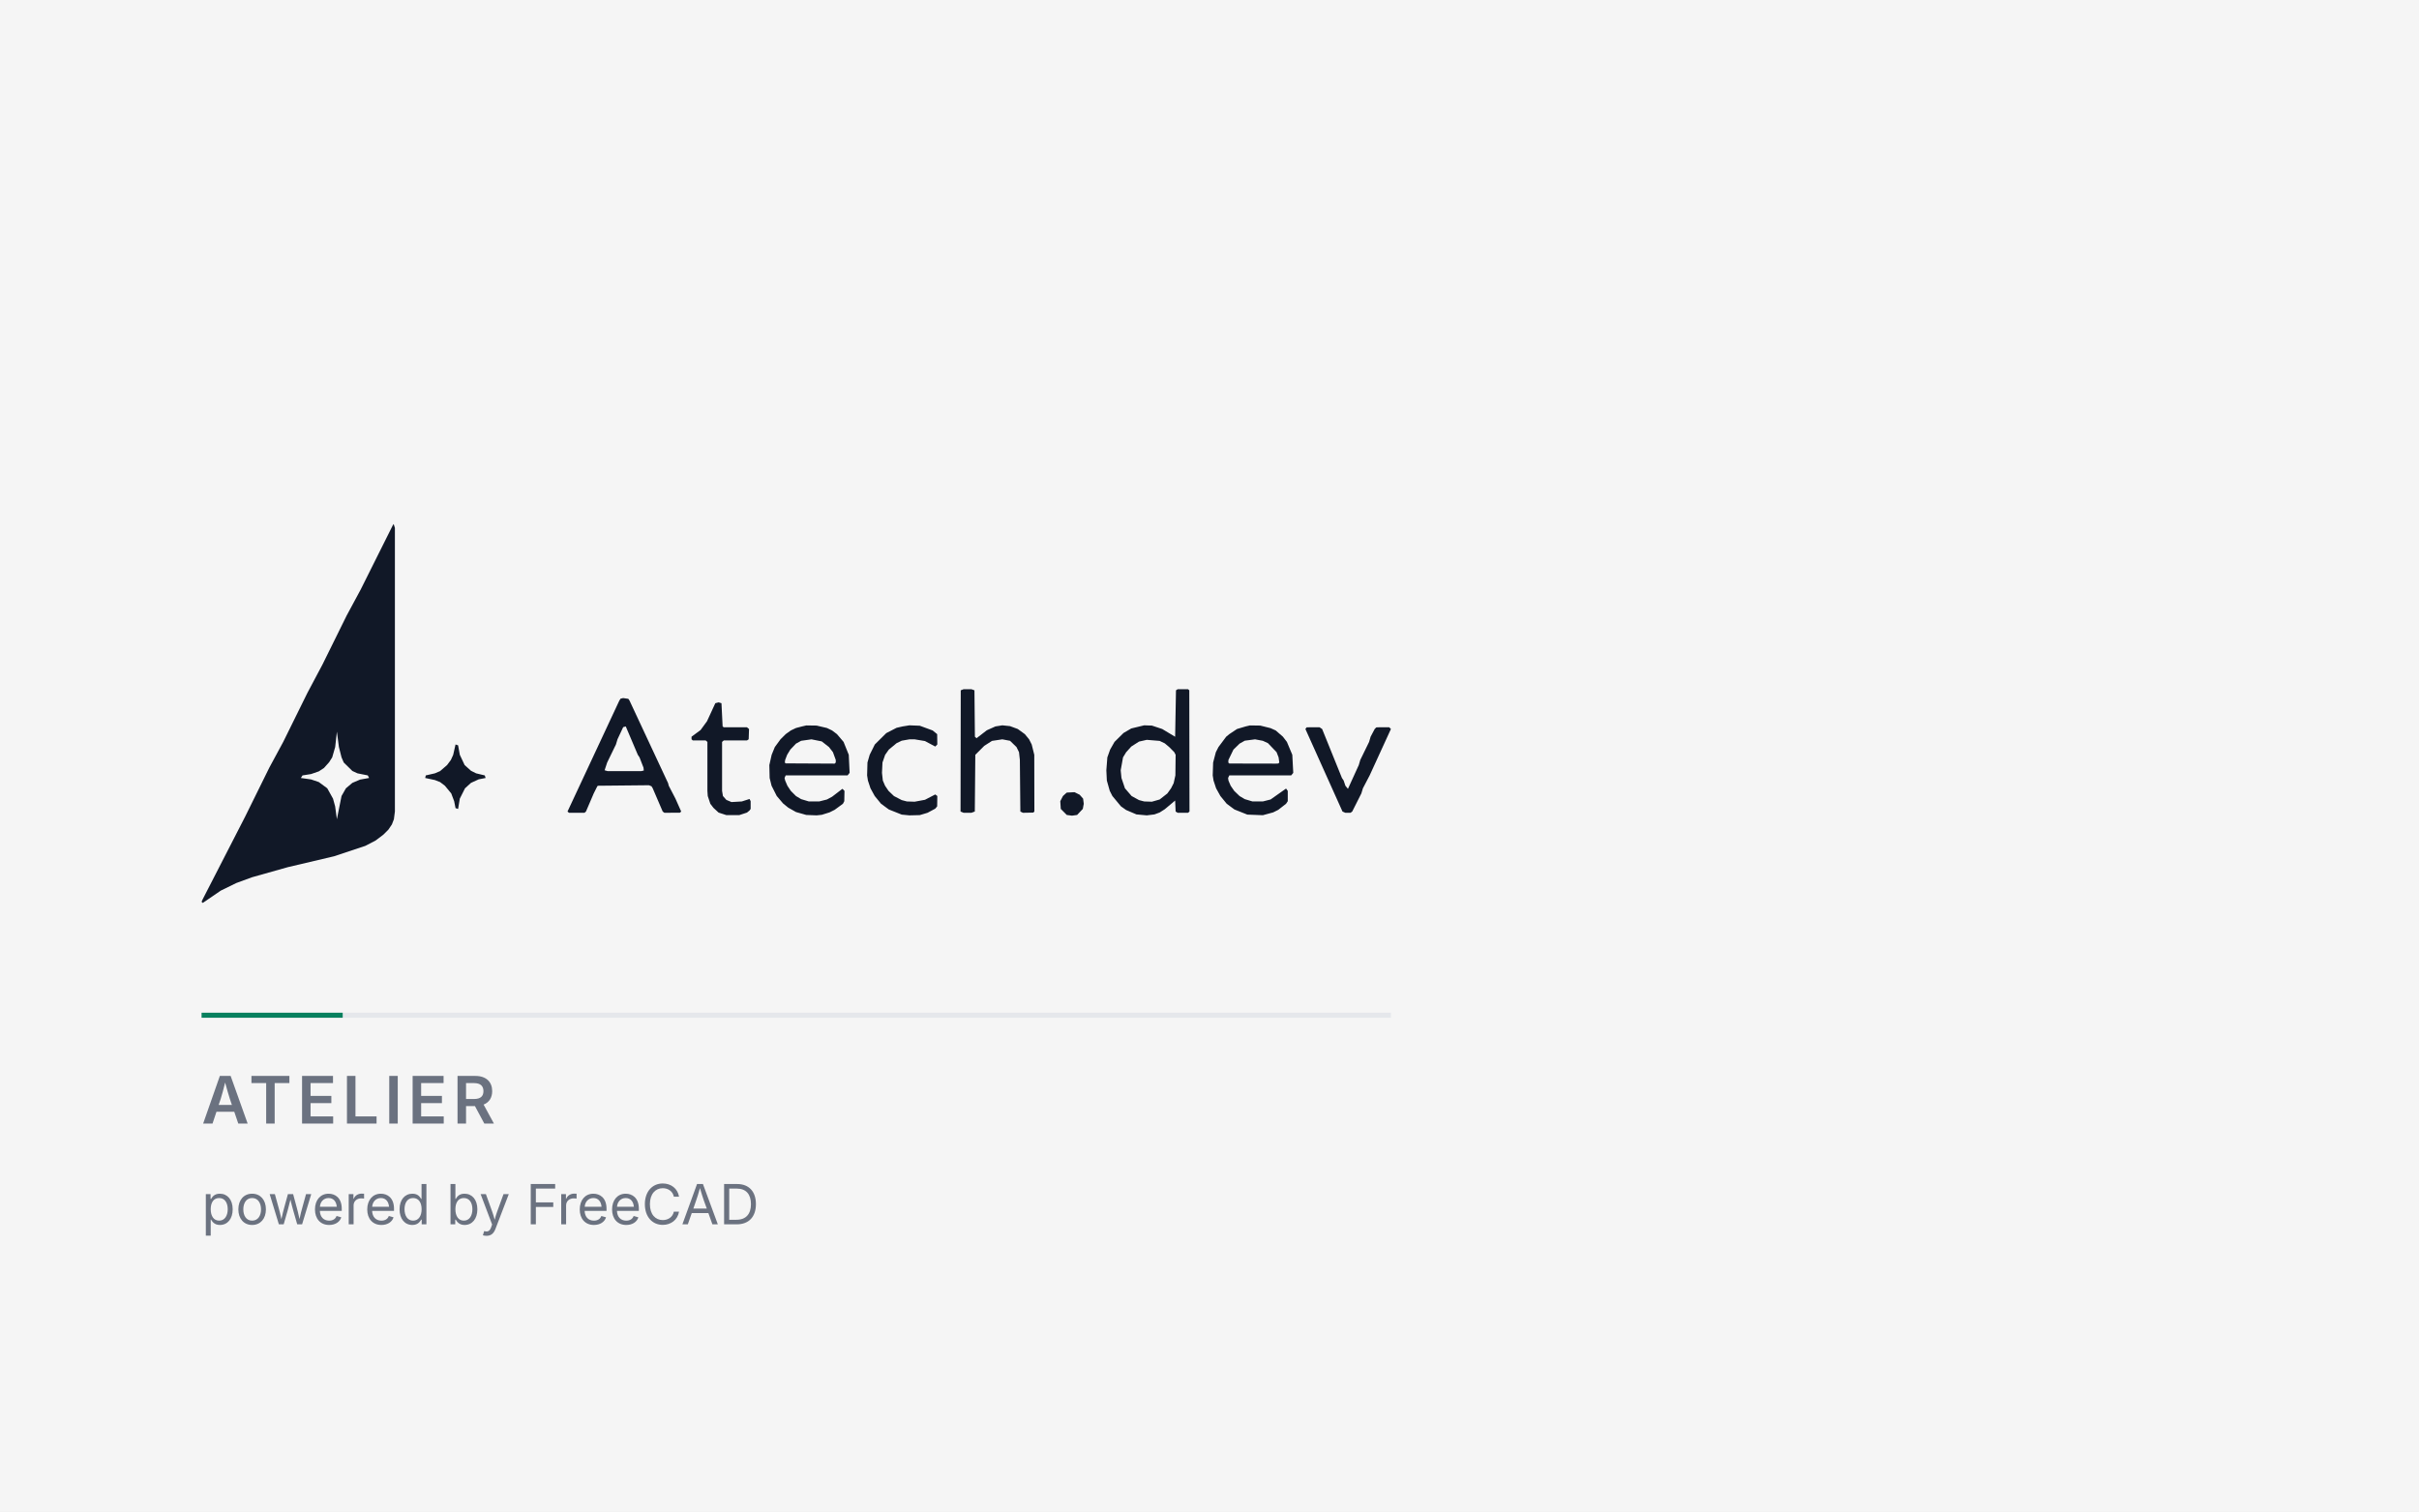
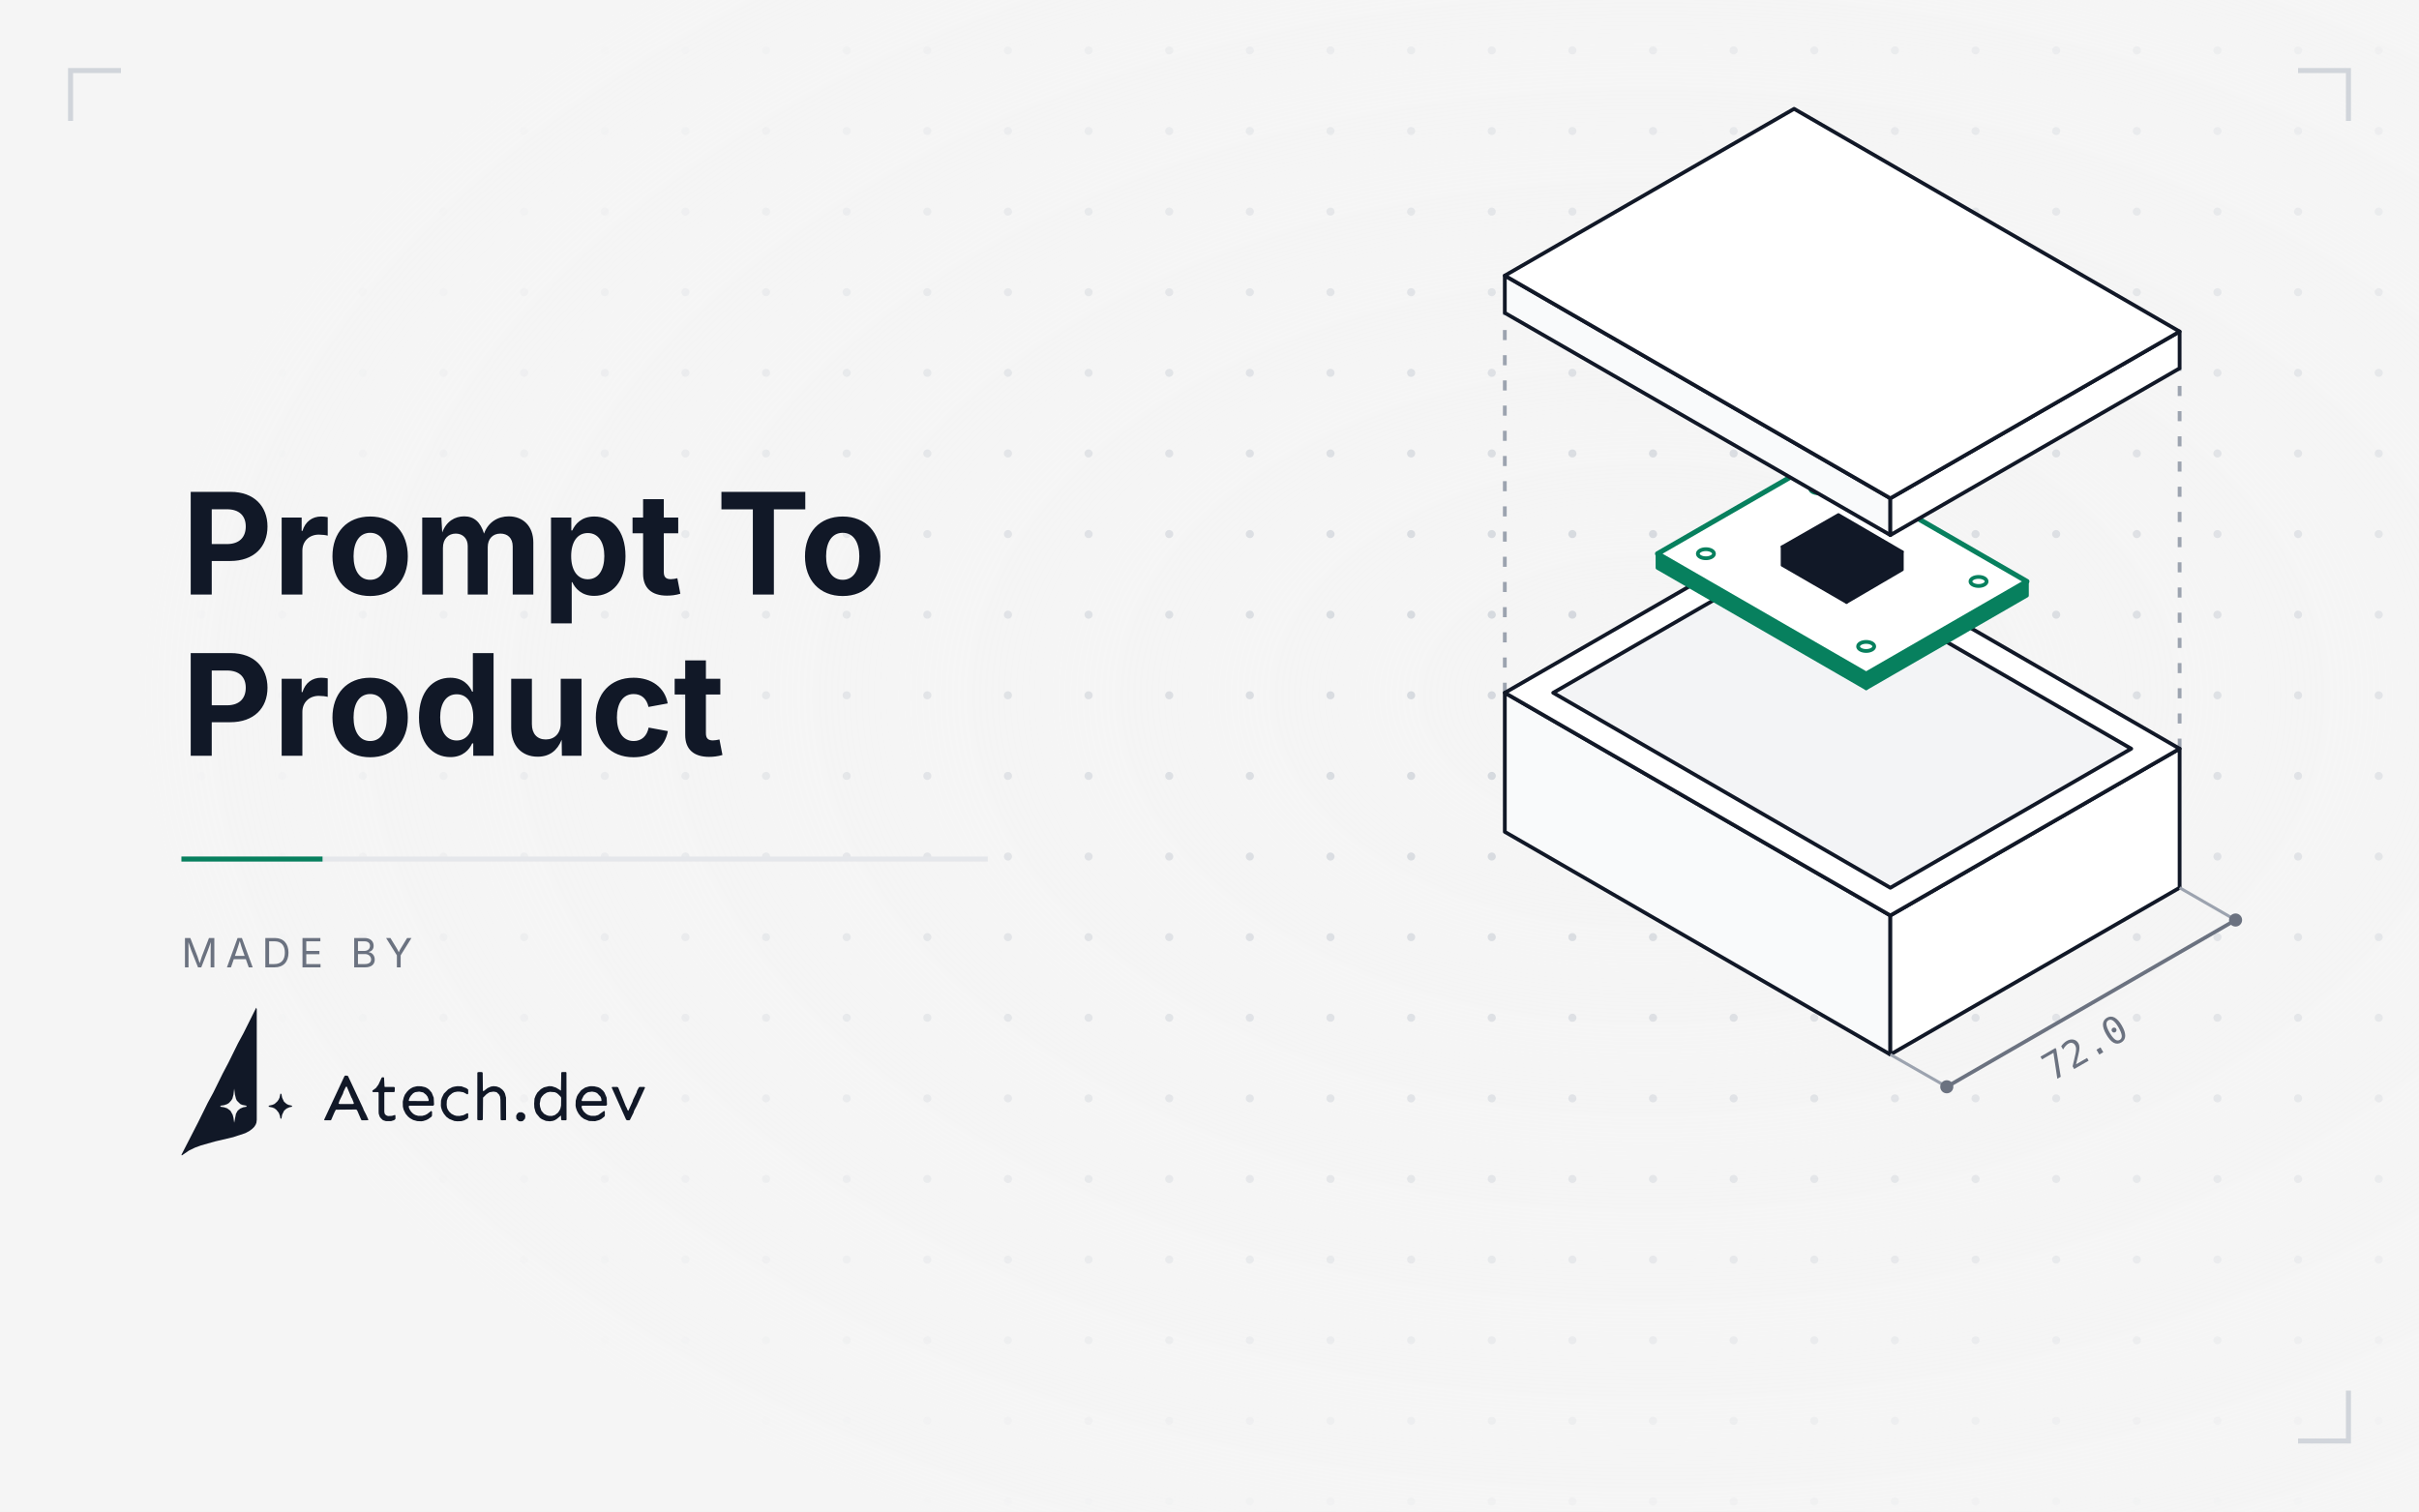
- <svg xmlns="http://www.w3.org/2000/svg" viewBox="0 0 480.00 300.00" width="480" height="300" role="img" aria-label="Atech Atelier, powered by FreeCAD">
+ <svg xmlns="http://www.w3.org/2000/svg" viewBox="0 0 480.00 300.00" width="480" height="300" role="img" aria-label="Prompt2Product, made by Atech.dev">
+   <defs>
+     <radialGradient id="fade" cx="0.68" cy="0.46" r="0.62">
+       <stop offset="0" stop-color="#f5f5f5" stop-opacity="0" />
+       <stop offset="1" stop-color="#f5f5f5" stop-opacity="1" />
+     </radialGradient>
+   </defs>
  <rect width="480" height="300" fill="#f5f5f5" />
-   <path d="M77.94,104.26 78.11,104 78.36,104.77 78.36,161.07 78.16,162.6 77.77,163.62 77.08,164.65 76.06,165.67 74.52,166.83 72.48,167.89 66.33,169.94 57.12,172.11 49.96,174.13 46.89,175.26 43.82,176.76 40.23,179.21 40,178.98 40.23,178.47 48.64,162.09 53.44,152.36 56.2,147.25 61,137.52 63.99,131.89 68.79,122.17 71.55,117.05 77.94,104.26ZM66.85,145.22 66.51,148.27 65.92,150.32 65.31,151.28 64.29,152.42 63.26,153.1 61.73,153.63 60.03,153.9 59.7,154.41 61.73,154.7 63.26,155.22 64.94,156.46 66.08,158.51 66.5,160.04 66.85,162.6 67.77,157.99 68.64,156.46 69.92,155.38 71.45,154.73 73.24,154.41 72.98,153.9 70.94,153.49 69.92,153.02 68.21,151.34 67.77,150.32 67.25,148.27 66.85,145.22ZM90.39,147.76 90.9,147.93 91.24,149.81 92.2,151.85 93.46,152.98 94.48,153.49 96.19,153.9 96.36,154.41 94.99,154.68 93.46,155.38 92.27,156.46 91.24,158.51 90.9,160.56 90.39,160.39 90.12,159.02 89.54,157.48 88.28,155.95 87.32,155.22 86.29,154.82 84.37,154.41 84.49,153.9 86.29,153.49 87.32,153.05 88.71,151.85 89.47,150.83 89.93,149.81 90.39,147.76Z" fill="#111827" fill-rule="evenodd" />
-   <path d="M190.64,137.01 191.21,136.79 192.75,136.79 193.36,137.01 193.45,146.22 193.77,146.52 195.82,144.94 197.52,144.18 198.89,143.96 200.42,144.12 201.96,144.69 203.36,145.71 204.2,146.73 204.72,147.76 205.23,149.81 205.25,161.07 205.03,161.28 202.98,161.32 202.47,161.07 202.37,150.83 202.2,149.29 201.7,148.27 200.42,147.03 198.89,146.74 196.84,147.05 195.31,148.03 193.53,149.81 193.43,161.07 192.75,161.32 191.21,161.32 190.6,161.07 190.64,137.01ZM233.35,137.01 233.69,136.79 235.74,136.79 235.99,137.01 236.03,161.07 235.74,161.32 233.69,161.32 233.28,161.07 233.18,158.89 231.13,160.61 230.11,161.26 229.08,161.64 227.55,161.83 225.5,161.64 223.46,160.77 222.43,160.04 220.73,157.99 220.21,156.97 219.63,154.92 219.53,152.88 219.73,150.32 220.28,148.78 221.15,147.25 222.94,145.48 224.48,144.58 227.04,143.96 228.57,144.01 230.62,144.69 233.18,146.23 233.35,137.01ZM123.65,138.55 124.68,138.7 124.92,139.06 132.57,155.44 132.7,155.95 134.03,158.51 135.17,161.07 134.91,161.3 131.84,161.32 131.5,161.07 129.52,156.46 129.28,156.06 128.77,155.85 118.71,155.95 118.54,156.02 117.81,157.48 116.27,161.07 115.98,161.32 112.91,161.32 112.61,161.07 122.89,139.06 123.14,138.67 123.65,138.55ZM141.94,139.57 142.59,139.4 143.16,139.57 143.39,144.18 143.62,144.35 148.22,144.35 148.63,144.69 148.56,146.73 148.22,146.96 143.62,146.96 143.28,147.25 143.28,156.97 143.45,157.99 144.13,158.76 145.15,159.19 147.2,159.07 148.73,158.58 148.95,159.02 148.95,160.55 148.73,160.86 148.22,161.28 146.69,161.78 144.13,161.78 142.59,161.28 141.57,160.34 140.95,159.53 140.44,157.99 140.37,156.97 140.37,147.25 140.03,146.96 137.47,146.96 137.22,146.73 137.22,146.22 139.01,144.9 140.29,143.15 141.94,139.57ZM159.14,144.18 159.99,143.98 162.04,144.01 164.09,144.49 165.11,144.98 166.08,145.71 167.39,147.25 168.42,149.81 168.59,153.39 168.18,153.9 155.9,153.9 155.68,154.41 155.8,154.92 156.24,155.95 156.92,156.97 157.95,158 158.97,158.61 160.5,159.07 162.55,159.07 164.09,158.68 165.11,158.13 167.16,156.56 167.57,156.97 167.53,159.02 167.26,159.53 165.62,160.73 164.6,161.24 163.06,161.72 162.04,161.83 159.99,161.75 157.95,161.17 156.41,160.3 155.39,159.47 154.13,157.99 153.1,155.95 152.72,154.41 152.66,151.85 153.12,149.81 153.75,148.27 154.87,146.74 155.9,145.71 156.92,144.98 157.95,144.49 159.14,144.18ZM179.1,144.18 180.46,143.96 182.51,144.04 185.07,144.98 185.96,145.71 185.99,147.76 185.58,148.17 183.54,147.08 181.49,146.74 180.46,146.74 178.93,147.01 177.91,147.5 176.37,148.78 175.64,149.81 175.11,151.34 175.01,153.39 175.18,154.92 175.62,155.95 176.31,156.97 177.39,158 178.93,158.8 179.95,159.07 181.49,159.12 183.54,158.74 185.58,157.68 185.99,157.99 185.96,160.04 185.58,160.5 184.05,161.32 182.51,161.78 180.46,161.83 178.93,161.68 176.37,160.66 174.83,159.53 173.57,157.99 172.73,156.46 172.22,154.92 172.06,153.9 172.13,151.34 172.57,149.81 173.59,147.76 175.86,145.51 177.91,144.45 179.1,144.18ZM247.17,144.18 248.02,143.98 250.07,144.01 252.12,144.52 253.14,144.98 254.57,146.22 255.36,147.25 256.43,149.81 256.62,153.39 256.21,153.9 243.93,153.9 243.69,154.41 243.76,154.92 244.2,155.95 244.9,156.97 245.97,158 247,158.61 248.53,159.07 250.58,159.07 252.12,158.68 255.19,156.51 255.53,156.97 255.53,159.02 255.19,159.53 253.65,160.73 252.63,161.24 250.58,161.8 247.51,161.68 244.95,160.66 243.42,159.53 242.16,157.99 241.31,156.46 240.8,154.92 240.64,153.9 240.72,151.34 241.26,149.29 241.78,148.27 243.31,146.22 243.93,145.71 245.46,144.69 247.17,144.18ZM123.66,144.32 122.53,146.73 122.22,147.76 120.48,151.34 119.97,152.88 120.58,153.05 127.24,153.05 127.75,152.93 127.69,152.36 126.9,150.32 126.56,149.81 124.17,144.18 123.66,144.32ZM259.03,144.69 259.28,144.36 259.79,144.35 261.84,144.35 262.35,144.69 266.28,154.41 266.62,154.92 266.96,155.94 267.47,156.57 269.62,151.85 269.92,150.83 271.67,147.25 271.97,146.22 272.78,144.69 273.1,144.37 273.61,144.35 275.66,144.35 276,144.69 271.78,153.9 270.44,156.46 270.13,157.48 268.32,161.07 267.98,161.32 266.96,161.32 266.39,161.07 259.03,144.69ZM158.97,147.03 157.95,147.59 156.82,148.78 156.19,149.81 155.8,150.83 155.73,151.34 155.9,151.51 165.62,151.56 165.84,151.34 165.84,150.83 165.28,149.29 164.49,148.27 163.06,147.15 161.02,146.74 158.97,147.03ZM226.01,147.19 224.48,148.17 223.46,149.3 222.84,150.32 222.38,152.88 222.53,154.41 223.22,156.46 224.54,157.99 226.01,158.8 227.04,159.07 228.57,159.12 230.11,158.68 231.64,157.48 232.37,156.46 232.89,155.44 233.23,153.9 233.28,149.81 233.01,149.29 232,148.27 231.13,147.54 230.11,147.05 227.55,146.84 226.01,147.19ZM247,147.01 245.97,147.59 244.75,148.78 243.76,150.83 243.73,151.34 243.93,151.54 253.14,151.56 253.65,151.54 253.85,151.34 253.71,150.32 253.31,149.29 251.6,147.5 250.58,147.03 249.04,146.74 247,147.01ZM211.48,157.48 211.68,157.31 213.22,157.23 214.24,157.74 214.92,158.51 215.05,159.53 214.86,160.55 213.73,161.75 212.71,161.89 211.68,161.75 210.49,160.55 210.39,159.02 210.92,157.99 211.48,157.48Z" fill="#111827" fill-rule="evenodd" />
-   <rect x="40" y="201" width="236" height="1" fill="#e5e7eb" />
-   <rect x="40" y="201" width="28" height="1" fill="#07805e" />
-   <text x="40" y="223" font-family="Sen, Inter, sans-serif" font-size="13" font-weight="600" letter-spacing="0.08em" fill="#6b7280">ATELIER</text>
-   <text x="40" y="243" font-family="Inter, sans-serif" font-size="11" fill="#6b7280">powered by FreeCAD</text>
+   <path d="M8 10h0.01M8 26h0.01M8 42h0.01M8 58h0.01M8 74h0.01M8 90h0.01M8 106h0.01M8 122h0.01M8 138h0.01M8 154h0.01M8 170h0.01M8 186h0.01M8 202h0.01M8 218h0.01M8 234h0.01M8 250h0.01M8 266h0.01M8 282h0.01M8 298h0.01M24 10h0.01M24 26h0.01M24 42h0.01M24 58h0.01M24 74h0.01M24 90h0.01M24 106h0.01M24 122h0.01M24 138h0.01M24 154h0.01M24 170h0.01M24 186h0.01M24 202h0.01M24 218h0.01M24 234h0.01M24 250h0.01M24 266h0.01M24 282h0.01M24 298h0.01M40 10h0.01M40 26h0.01M40 42h0.01M40 58h0.01M40 74h0.01M40 90h0.01M40 106h0.01M40 122h0.01M40 138h0.01M40 154h0.01M40 170h0.01M40 186h0.01M40 202h0.01M40 218h0.01M40 234h0.01M40 250h0.01M40 266h0.01M40 282h0.01M40 298h0.01M56 10h0.01M56 26h0.01M56 42h0.01M56 58h0.01M56 74h0.01M56 90h0.01M56 106h0.01M56 122h0.01M56 138h0.01M56 154h0.01M56 170h0.01M56 186h0.01M56 202h0.01M56 218h0.01M56 234h0.01M56 250h0.01M56 266h0.01M56 282h0.01M56 298h0.01M72 10h0.01M72 26h0.01M72 42h0.01M72 58h0.01M72 74h0.01M72 90h0.01M72 106h0.01M72 122h0.01M72 138h0.01M72 154h0.01M72 170h0.01M72 186h0.01M72 202h0.01M72 218h0.01M72 234h0.01M72 250h0.01M72 266h0.01M72 282h0.01M72 298h0.01M88 10h0.01M88 26h0.01M88 42h0.01M88 58h0.01M88 74h0.01M88 90h0.01M88 106h0.01M88 122h0.01M88 138h0.01M88 154h0.01M88 170h0.01M88 186h0.01M88 202h0.01M88 218h0.01M88 234h0.01M88 250h0.01M88 266h0.01M88 282h0.01M88 298h0.01M104 10h0.01M104 26h0.01M104 42h0.01M104 58h0.01M104 74h0.01M104 90h0.01M104 106h0.01M104 122h0.01M104 138h0.01M104 154h0.01M104 170h0.01M104 186h0.01M104 202h0.01M104 218h0.01M104 234h0.01M104 250h0.01M104 266h0.01M104 282h0.01M104 298h0.01M120 10h0.01M120 26h0.01M120 42h0.01M120 58h0.01M120 74h0.01M120 90h0.01M120 106h0.01M120 122h0.01M120 138h0.01M120 154h0.01M120 170h0.01M120 186h0.01M120 202h0.01M120 218h0.01M120 234h0.01M120 250h0.01M120 266h0.01M120 282h0.01M120 298h0.01M136 10h0.01M136 26h0.01M136 42h0.01M136 58h0.01M136 74h0.01M136 90h0.01M136 106h0.01M136 122h0.01M136 138h0.01M136 154h0.01M136 170h0.01M136 186h0.01M136 202h0.01M136 218h0.01M136 234h0.01M136 250h0.01M136 266h0.01M136 282h0.01M136 298h0.01M152 10h0.01M152 26h0.01M152 42h0.01M152 58h0.01M152 74h0.01M152 90h0.01M152 106h0.01M152 122h0.01M152 138h0.01M152 154h0.01M152 170h0.01M152 186h0.01M152 202h0.01M152 218h0.01M152 234h0.01M152 250h0.01M152 266h0.01M152 282h0.01M152 298h0.01M168 10h0.01M168 26h0.01M168 42h0.01M168 58h0.01M168 74h0.01M168 90h0.01M168 106h0.01M168 122h0.01M168 138h0.01M168 154h0.01M168 170h0.01M168 186h0.01M168 202h0.01M168 218h0.01M168 234h0.01M168 250h0.01M168 266h0.01M168 282h0.01M168 298h0.01M184 10h0.01M184 26h0.01M184 42h0.01M184 58h0.01M184 74h0.01M184 90h0.01M184 106h0.01M184 122h0.01M184 138h0.01M184 154h0.01M184 170h0.01M184 186h0.01M184 202h0.01M184 218h0.01M184 234h0.01M184 250h0.01M184 266h0.01M184 282h0.01M184 298h0.01M200 10h0.01M200 26h0.01M200 42h0.01M200 58h0.01M200 74h0.01M200 90h0.01M200 106h0.01M200 122h0.01M200 138h0.01M200 154h0.01M200 170h0.01M200 186h0.01M200 202h0.01M200 218h0.01M200 234h0.01M200 250h0.01M200 266h0.01M200 282h0.01M200 298h0.01M216 10h0.01M216 26h0.01M216 42h0.01M216 58h0.01M216 74h0.01M216 90h0.01M216 106h0.01M216 122h0.01M216 138h0.01M216 154h0.01M216 170h0.01M216 186h0.01M216 202h0.01M216 218h0.01M216 234h0.01M216 250h0.01M216 266h0.01M216 282h0.01M216 298h0.01M232 10h0.01M232 26h0.01M232 42h0.01M232 58h0.01M232 74h0.01M232 90h0.01M232 106h0.01M232 122h0.01M232 138h0.01M232 154h0.01M232 170h0.01M232 186h0.01M232 202h0.01M232 218h0.01M232 234h0.01M232 250h0.01M232 266h0.01M232 282h0.01M232 298h0.01M248 10h0.01M248 26h0.01M248 42h0.01M248 58h0.01M248 74h0.01M248 90h0.01M248 106h0.01M248 122h0.01M248 138h0.01M248 154h0.01M248 170h0.01M248 186h0.01M248 202h0.01M248 218h0.01M248 234h0.01M248 250h0.01M248 266h0.01M248 282h0.01M248 298h0.01M264 10h0.01M264 26h0.01M264 42h0.01M264 58h0.01M264 74h0.01M264 90h0.01M264 106h0.01M264 122h0.01M264 138h0.01M264 154h0.01M264 170h0.01M264 186h0.01M264 202h0.01M264 218h0.01M264 234h0.01M264 250h0.01M264 266h0.01M264 282h0.01M264 298h0.01M280 10h0.01M280 26h0.01M280 42h0.01M280 58h0.01M280 74h0.01M280 90h0.01M280 106h0.01M280 122h0.01M280 138h0.01M280 154h0.01M280 170h0.01M280 186h0.01M280 202h0.01M280 218h0.01M280 234h0.01M280 250h0.01M280 266h0.01M280 282h0.01M280 298h0.01M296 10h0.01M296 26h0.01M296 42h0.01M296 58h0.01M296 74h0.01M296 90h0.01M296 106h0.01M296 122h0.01M296 138h0.01M296 154h0.01M296 170h0.01M296 186h0.01M296 202h0.01M296 218h0.01M296 234h0.01M296 250h0.01M296 266h0.01M296 282h0.01M296 298h0.01M312 10h0.01M312 26h0.01M312 42h0.01M312 58h0.01M312 74h0.01M312 90h0.01M312 106h0.01M312 122h0.01M312 138h0.01M312 154h0.01M312 170h0.01M312 186h0.01M312 202h0.01M312 218h0.01M312 234h0.01M312 250h0.01M312 266h0.01M312 282h0.01M312 298h0.01M328 10h0.01M328 26h0.01M328 42h0.01M328 58h0.01M328 74h0.01M328 90h0.01M328 106h0.01M328 122h0.01M328 138h0.01M328 154h0.01M328 170h0.01M328 186h0.01M328 202h0.01M328 218h0.01M328 234h0.01M328 250h0.01M328 266h0.01M328 282h0.01M328 298h0.01M344 10h0.01M344 26h0.01M344 42h0.01M344 58h0.01M344 74h0.01M344 90h0.01M344 106h0.01M344 122h0.01M344 138h0.01M344 154h0.01M344 170h0.01M344 186h0.01M344 202h0.01M344 218h0.01M344 234h0.01M344 250h0.01M344 266h0.01M344 282h0.01M344 298h0.01M360 10h0.01M360 26h0.01M360 42h0.01M360 58h0.01M360 74h0.01M360 90h0.01M360 106h0.01M360 122h0.01M360 138h0.01M360 154h0.01M360 170h0.01M360 186h0.01M360 202h0.01M360 218h0.01M360 234h0.01M360 250h0.01M360 266h0.01M360 282h0.01M360 298h0.01M376 10h0.01M376 26h0.01M376 42h0.01M376 58h0.01M376 74h0.01M376 90h0.01M376 106h0.01M376 122h0.01M376 138h0.01M376 154h0.01M376 170h0.01M376 186h0.01M376 202h0.01M376 218h0.01M376 234h0.01M376 250h0.01M376 266h0.01M376 282h0.01M376 298h0.01M392 10h0.01M392 26h0.01M392 42h0.01M392 58h0.01M392 74h0.01M392 90h0.01M392 106h0.01M392 122h0.01M392 138h0.01M392 154h0.01M392 170h0.01M392 186h0.01M392 202h0.01M392 218h0.01M392 234h0.01M392 250h0.01M392 266h0.01M392 282h0.01M392 298h0.01M408 10h0.01M408 26h0.01M408 42h0.01M408 58h0.01M408 74h0.01M408 90h0.01M408 106h0.01M408 122h0.01M408 138h0.01M408 154h0.01M408 170h0.01M408 186h0.01M408 202h0.01M408 218h0.01M408 234h0.01M408 250h0.01M408 266h0.01M408 282h0.01M408 298h0.01M424 10h0.01M424 26h0.01M424 42h0.01M424 58h0.01M424 74h0.01M424 90h0.01M424 106h0.01M424 122h0.01M424 138h0.01M424 154h0.01M424 170h0.01M424 186h0.01M424 202h0.01M424 218h0.01M424 234h0.01M424 250h0.01M424 266h0.01M424 282h0.01M424 298h0.01M440 10h0.01M440 26h0.01M440 42h0.01M440 58h0.01M440 74h0.01M440 90h0.01M440 106h0.01M440 122h0.01M440 138h0.01M440 154h0.01M440 170h0.01M440 186h0.01M440 202h0.01M440 218h0.01M440 234h0.01M440 250h0.01M440 266h0.01M440 282h0.01M440 298h0.01M456 10h0.01M456 26h0.01M456 42h0.01M456 58h0.01M456 74h0.01M456 90h0.01M456 106h0.01M456 122h0.01M456 138h0.01M456 154h0.01M456 170h0.01M456 186h0.01M456 202h0.01M456 218h0.01M456 234h0.01M456 250h0.01M456 266h0.01M456 282h0.01M456 298h0.01M472 10h0.01M472 26h0.01M472 42h0.01M472 58h0.01M472 74h0.01M472 90h0.01M472 106h0.01M472 122h0.01M472 138h0.01M472 154h0.01M472 170h0.01M472 186h0.01M472 202h0.01M472 218h0.01M472 234h0.01M472 250h0.01M472 266h0.01M472 282h0.01M472 298h0.01" stroke="#d1d5db" stroke-width="1.6" stroke-linecap="round" />
+   <rect width="480" height="300" fill="url(#fade)" />
+   <path d="M14 24V14H24" fill="none" stroke="#d1d5db" stroke-width="1" />
+   <path d="M466 24V14H456" fill="none" stroke="#d1d5db" stroke-width="1" />
+   <path d="M466 276V286H456" fill="none" stroke="#d1d5db" stroke-width="1" />
+   <line x1="356.0" y1="104.4" x2="356.0" y2="29.0" stroke="#9ca3af" stroke-width="0.75" stroke-dasharray="2 3" />
+   <line x1="432.5" y1="148.6" x2="432.5" y2="73.1" stroke="#9ca3af" stroke-width="0.75" stroke-dasharray="2 3" />
+   <line x1="375.1" y1="181.7" x2="375.1" y2="106.2" stroke="#9ca3af" stroke-width="0.75" stroke-dasharray="2 3" />
+   <line x1="298.6" y1="137.5" x2="298.6" y2="62.1" stroke="#9ca3af" stroke-width="0.75" stroke-dasharray="2 3" />
+   <polygon points="298.6,137.5 375.1,181.7 375.1,209.3 298.6,165.1" fill="#f9fafb" stroke="#111827" stroke-width="0.75" stroke-linejoin="round" />
+   <polygon points="432.5,148.6 375.1,181.7 375.1,209.3 432.5,176.2" fill="#ffffff" stroke="#111827" stroke-width="0.75" stroke-linejoin="round" />
+   <polygon points="356.0,104.4 432.5,148.6 375.1,181.7 298.6,137.5" fill="#ffffff" stroke="#111827" stroke-width="0.75" stroke-linejoin="round" />
+   <polygon points="356.0,109.9 422.9,148.6 375.1,176.2 308.2,137.5" fill="#f3f4f6" stroke="#111827" stroke-width="0.75" stroke-linejoin="round" />
+   <polygon points="328.9,109.9 370.3,133.8 370.3,136.6 328.9,112.7" fill="#07805e" stroke="#07805e" stroke-width="0.75" stroke-linejoin="round" />
+   <polygon points="402.2,115.4 370.3,133.8 370.3,136.6 402.2,118.2" fill="#07805e" stroke="#07805e" stroke-width="0.75" stroke-linejoin="round" />
+   <polygon points="360.8,91.5 402.2,115.4 370.3,133.8 328.9,109.9" fill="#ffffff" stroke="#07805e" stroke-width="1.0" stroke-linejoin="round" />
+   <polygon points="364.8,102.1 377.5,109.5 366.4,115.9 353.6,108.5" fill="#111827" stroke="#111827" stroke-width="0.5" stroke-linejoin="round" />
+   <polygon points="353.6,108.5 366.4,115.9 366.4,119.6 353.6,112.2" fill="#111827" stroke="#111827" stroke-width="0.5" stroke-linejoin="round" />
+   <polygon points="377.5,109.5 366.4,115.9 366.4,119.6 377.5,113.1" fill="#111827" stroke="#111827" stroke-width="0.5" stroke-linejoin="round" />
+   <ellipse cx="360.8" cy="97.0" rx="1.6" ry="0.9" fill="none" stroke="#07805e" stroke-width="0.75" />
+   <ellipse cx="392.6" cy="115.4" rx="1.6" ry="0.9" fill="none" stroke="#07805e" stroke-width="0.75" />
+   <ellipse cx="370.3" cy="128.3" rx="1.6" ry="0.9" fill="none" stroke="#07805e" stroke-width="0.75" />
+   <ellipse cx="338.5" cy="109.9" rx="1.6" ry="0.9" fill="none" stroke="#07805e" stroke-width="0.75" />
+   <polygon points="298.6,54.7 375.1,98.9 375.1,106.2 298.6,62.1" fill="#f9fafb" stroke="#111827" stroke-width="0.75" stroke-linejoin="round" />
+   <polygon points="432.5,65.8 375.1,98.9 375.1,106.2 432.5,73.1" fill="#ffffff" stroke="#111827" stroke-width="0.75" stroke-linejoin="round" />
+   <polygon points="356.0,21.6 432.5,65.8 375.1,98.9 298.6,54.7" fill="#ffffff" stroke="#111827" stroke-width="0.75" stroke-linejoin="round" />
+   <line x1="432.5" y1="176.2" x2="443.6" y2="182.6" stroke="#9ca3af" stroke-width="0.6" />
+   <line x1="375.1" y1="209.3" x2="386.3" y2="215.7" stroke="#9ca3af" stroke-width="0.6" />
+   <line x1="443.6" y1="182.6" x2="386.3" y2="215.7" stroke="#6b7280" stroke-width="0.75" />
+   <circle cx="443.6" cy="182.6" r="1.3" fill="#6b7280" />
+   <circle cx="386.3" cy="215.7" r="1.3" fill="#6b7280" />
+   <text x="415.0" y="210.2" text-anchor="middle" transform="rotate(-30 415.0 210.2)" font-family="Geist Mono, monospace" font-size="7.5" fill="#6b7280">72.0</text>
+   <text x="36" y="118" font-family="Sen, Inter, sans-serif" font-size="28" font-weight="700" fill="#111827">Prompt To</text>
+   <text x="36" y="150" font-family="Sen, Inter, sans-serif" font-size="28" font-weight="700" fill="#111827">Product</text>
+   <rect x="36" y="170" width="160" height="1" fill="#e5e7eb" />
+   <rect x="36" y="170" width="28" height="1" fill="#07805e" />
+   <text x="36" y="192" font-family="Inter, sans-serif" font-size="8" letter-spacing="0.2em" fill="#6b7280">MADE BY</text>
+   <path d="M50.79,200.1 50.85,200 50.95,200.3 50.95,222.25 50.88,222.84 50.72,223.24 50.46,223.64 50.06,224.04 49.46,224.49 48.66,224.91 46.27,225.7 42.67,226.55 39.88,227.34 38.68,227.78 37.49,228.36 36.09,229.32 36,229.23 36.09,229.03 39.37,222.64 41.24,218.85 42.32,216.86 44.19,213.07 45.35,210.87 47.22,207.08 48.3,205.09 50.79,200.1ZM46.47,216.07 46.33,217.26 46.11,218.06 45.87,218.43 45.47,218.88 45.07,219.14 44.47,219.35 43.81,219.45 43.68,219.65 44.47,219.77 45.07,219.97 45.72,220.45 46.17,221.25 46.33,221.85 46.47,222.84 46.82,221.05 47.16,220.45 47.66,220.03 48.26,219.77 48.96,219.65 48.86,219.45 48.06,219.29 47.66,219.11 47,218.45 46.82,218.06 46.62,217.26 46.47,216.07ZM55.64,217.06 55.84,217.12 55.98,217.86 56.35,218.65 56.84,219.09 57.24,219.29 57.91,219.45 57.97,219.65 57.44,219.76 56.84,220.03 56.37,220.45 55.98,221.25 55.84,222.05 55.64,221.98 55.54,221.45 55.31,220.85 54.82,220.25 54.45,219.97 54.05,219.81 53.3,219.65 53.35,219.45 54.05,219.29 54.45,219.12 54.99,218.65 55.28,218.26 55.47,217.86 55.64,217.06Z" fill="#111827" fill-rule="evenodd" />
+   <path d="M94.72,212.87 94.95,212.78 95.55,212.78 95.78,212.87 95.82,216.46 95.94,216.58 96.74,215.96 97.41,215.66 97.94,215.58 98.54,215.64 99.14,215.86 99.68,216.26 100.01,216.66 100.21,217.06 100.41,217.86 100.42,222.25 100.33,222.33 99.54,222.35 99.34,222.25 99.3,218.26 99.23,217.66 99.04,217.26 98.54,216.77 97.94,216.66 97.14,216.78 96.54,217.17 95.85,217.86 95.81,222.25 95.55,222.35 94.95,222.35 94.71,222.25 94.72,212.87ZM111.37,212.87 111.51,212.78 112.3,212.78 112.4,212.87 112.42,222.25 112.3,222.35 111.51,222.35 111.35,222.25 111.31,221.4 110.51,222.07 110.11,222.32 109.71,222.47 109.11,222.55 108.31,222.47 107.52,222.13 107.12,221.85 106.45,221.05 106.25,220.65 106.03,219.85 105.99,219.05 106.06,218.06 106.28,217.46 106.62,216.86 107.32,216.17 107.92,215.82 108.91,215.58 109.51,215.6 110.31,215.86 111.31,216.46 111.37,212.87ZM68.61,213.47 69.01,213.53 69.1,213.67 72.09,220.05 72.14,220.25 72.66,221.25 73.1,222.25 73,222.34 71.8,222.35 71.67,222.25 70.9,220.45 70.81,220.3 70.61,220.21 66.68,220.25 66.62,220.28 66.33,220.85 65.73,222.25 65.62,222.35 64.42,222.35 64.31,222.25 68.31,213.67 68.41,213.52 68.61,213.47ZM75.74,213.87 75.99,213.8 76.21,213.87 76.3,215.66 76.39,215.73 78.19,215.73 78.35,215.86 78.32,216.66 78.19,216.75 76.39,216.75 76.26,216.86 76.26,220.65 76.33,221.05 76.59,221.35 76.99,221.51 77.79,221.47 78.39,221.28 78.47,221.45 78.47,222.05 78.39,222.17 78.19,222.33 77.59,222.52 76.59,222.52 75.99,222.33 75.59,221.96 75.35,221.65 75.15,221.05 75.13,220.65 75.13,216.86 75,216.75 74,216.75 73.9,216.66 73.9,216.46 74.6,215.94 75.1,215.26 75.74,213.87ZM82.44,215.66 82.78,215.59 83.57,215.6 84.37,215.78 84.77,215.98 85.15,216.26 85.66,216.86 86.06,217.86 86.13,219.25 85.97,219.45 81.18,219.45 81.1,219.65 81.14,219.85 81.31,220.25 81.58,220.65 81.98,221.05 82.38,221.29 82.98,221.47 83.77,221.47 84.37,221.31 84.77,221.1 85.57,220.49 85.73,220.65 85.72,221.45 85.61,221.65 84.97,222.11 84.57,222.31 83.97,222.5 83.57,222.55 82.78,222.51 81.98,222.29 81.38,221.95 80.98,221.63 80.49,221.05 80.09,220.25 79.94,219.65 79.92,218.65 80.1,217.86 80.34,217.26 80.78,216.66 81.18,216.26 81.58,215.98 81.98,215.78 82.44,215.66ZM90.22,215.66 90.76,215.58 91.56,215.61 92.55,215.98 92.9,216.26 92.91,217.06 92.75,217.22 91.95,216.79 91.16,216.66 90.76,216.66 90.16,216.77 89.76,216.96 89.16,217.46 88.88,217.86 88.67,218.45 88.63,219.25 88.7,219.85 88.87,220.25 89.14,220.65 89.56,221.05 90.16,221.36 90.56,221.47 91.16,221.49 91.95,221.34 92.75,220.93 92.91,221.05 92.9,221.85 92.75,222.02 92.15,222.35 91.56,222.52 90.76,222.55 90.16,222.49 89.16,222.09 88.56,221.65 88.07,221.05 87.74,220.45 87.54,219.85 87.48,219.45 87.51,218.45 87.68,217.86 88.08,217.06 88.96,216.18 89.76,215.77 90.22,215.66ZM116.76,215.66 117.09,215.59 117.89,215.6 118.69,215.79 119.09,215.98 119.65,216.46 119.95,216.86 120.37,217.86 120.45,219.25 120.29,219.45 115.5,219.45 115.4,219.65 115.43,219.85 115.6,220.25 115.87,220.65 116.3,221.05 116.69,221.29 117.29,221.47 118.09,221.47 118.69,221.31 119.89,220.47 120.02,220.65 120.02,221.45 119.89,221.65 119.29,222.11 118.89,222.31 118.09,222.53 116.89,222.49 115.9,222.09 115.3,221.65 114.81,221.05 114.48,220.45 114.28,219.85 114.21,219.45 114.24,218.45 114.46,217.66 114.66,217.26 115.26,216.46 115.5,216.26 116.1,215.86 116.76,215.66ZM68.61,215.72 68.17,216.66 68.05,217.06 67.37,218.45 67.18,219.05 67.41,219.12 70.01,219.12 70.21,219.08 70.18,218.85 69.87,218.06 69.74,217.86 68.81,215.66 68.61,215.72ZM121.38,215.86 121.48,215.73 121.68,215.73 122.48,215.73 122.68,215.86 124.21,219.65 124.34,219.85 124.48,220.25 124.67,220.49 125.51,218.65 125.63,218.26 126.31,216.86 126.43,216.46 126.75,215.86 126.87,215.74 127.07,215.73 127.87,215.73 128,215.86 126.36,219.45 125.83,220.45 125.71,220.85 125.01,222.25 124.87,222.35 124.48,222.35 124.25,222.25 121.38,215.86ZM82.38,216.77 81.98,216.99 81.54,217.46 81.29,217.86 81.14,218.26 81.11,218.45 81.18,218.52 84.97,218.54 85.06,218.45 85.06,218.26 84.84,217.66 84.53,217.26 83.97,216.82 83.18,216.66 82.38,216.77ZM108.51,216.84 107.92,217.22 107.52,217.66 107.28,218.06 107.1,219.05 107.16,219.65 107.42,220.45 107.94,221.05 108.51,221.36 108.91,221.47 109.51,221.49 110.11,221.31 110.71,220.85 110.99,220.45 111.19,220.05 111.33,219.45 111.35,217.86 111.24,217.66 110.85,217.26 110.51,216.97 110.11,216.78 109.11,216.7 108.51,216.84ZM116.69,216.77 116.3,216.99 115.82,217.46 115.43,218.26 115.42,218.45 115.5,218.53 119.09,218.54 119.29,218.53 119.36,218.45 119.31,218.06 119.15,217.66 118.49,216.96 118.09,216.77 117.49,216.66 116.69,216.77ZM102.85,220.85 102.93,220.78 103.53,220.75 103.93,220.95 104.19,221.25 104.24,221.65 104.16,222.05 103.73,222.51 103.33,222.57 102.93,222.51 102.46,222.05 102.42,221.45 102.63,221.05 102.85,220.85Z" fill="#111827" fill-rule="evenodd" />
</svg>
